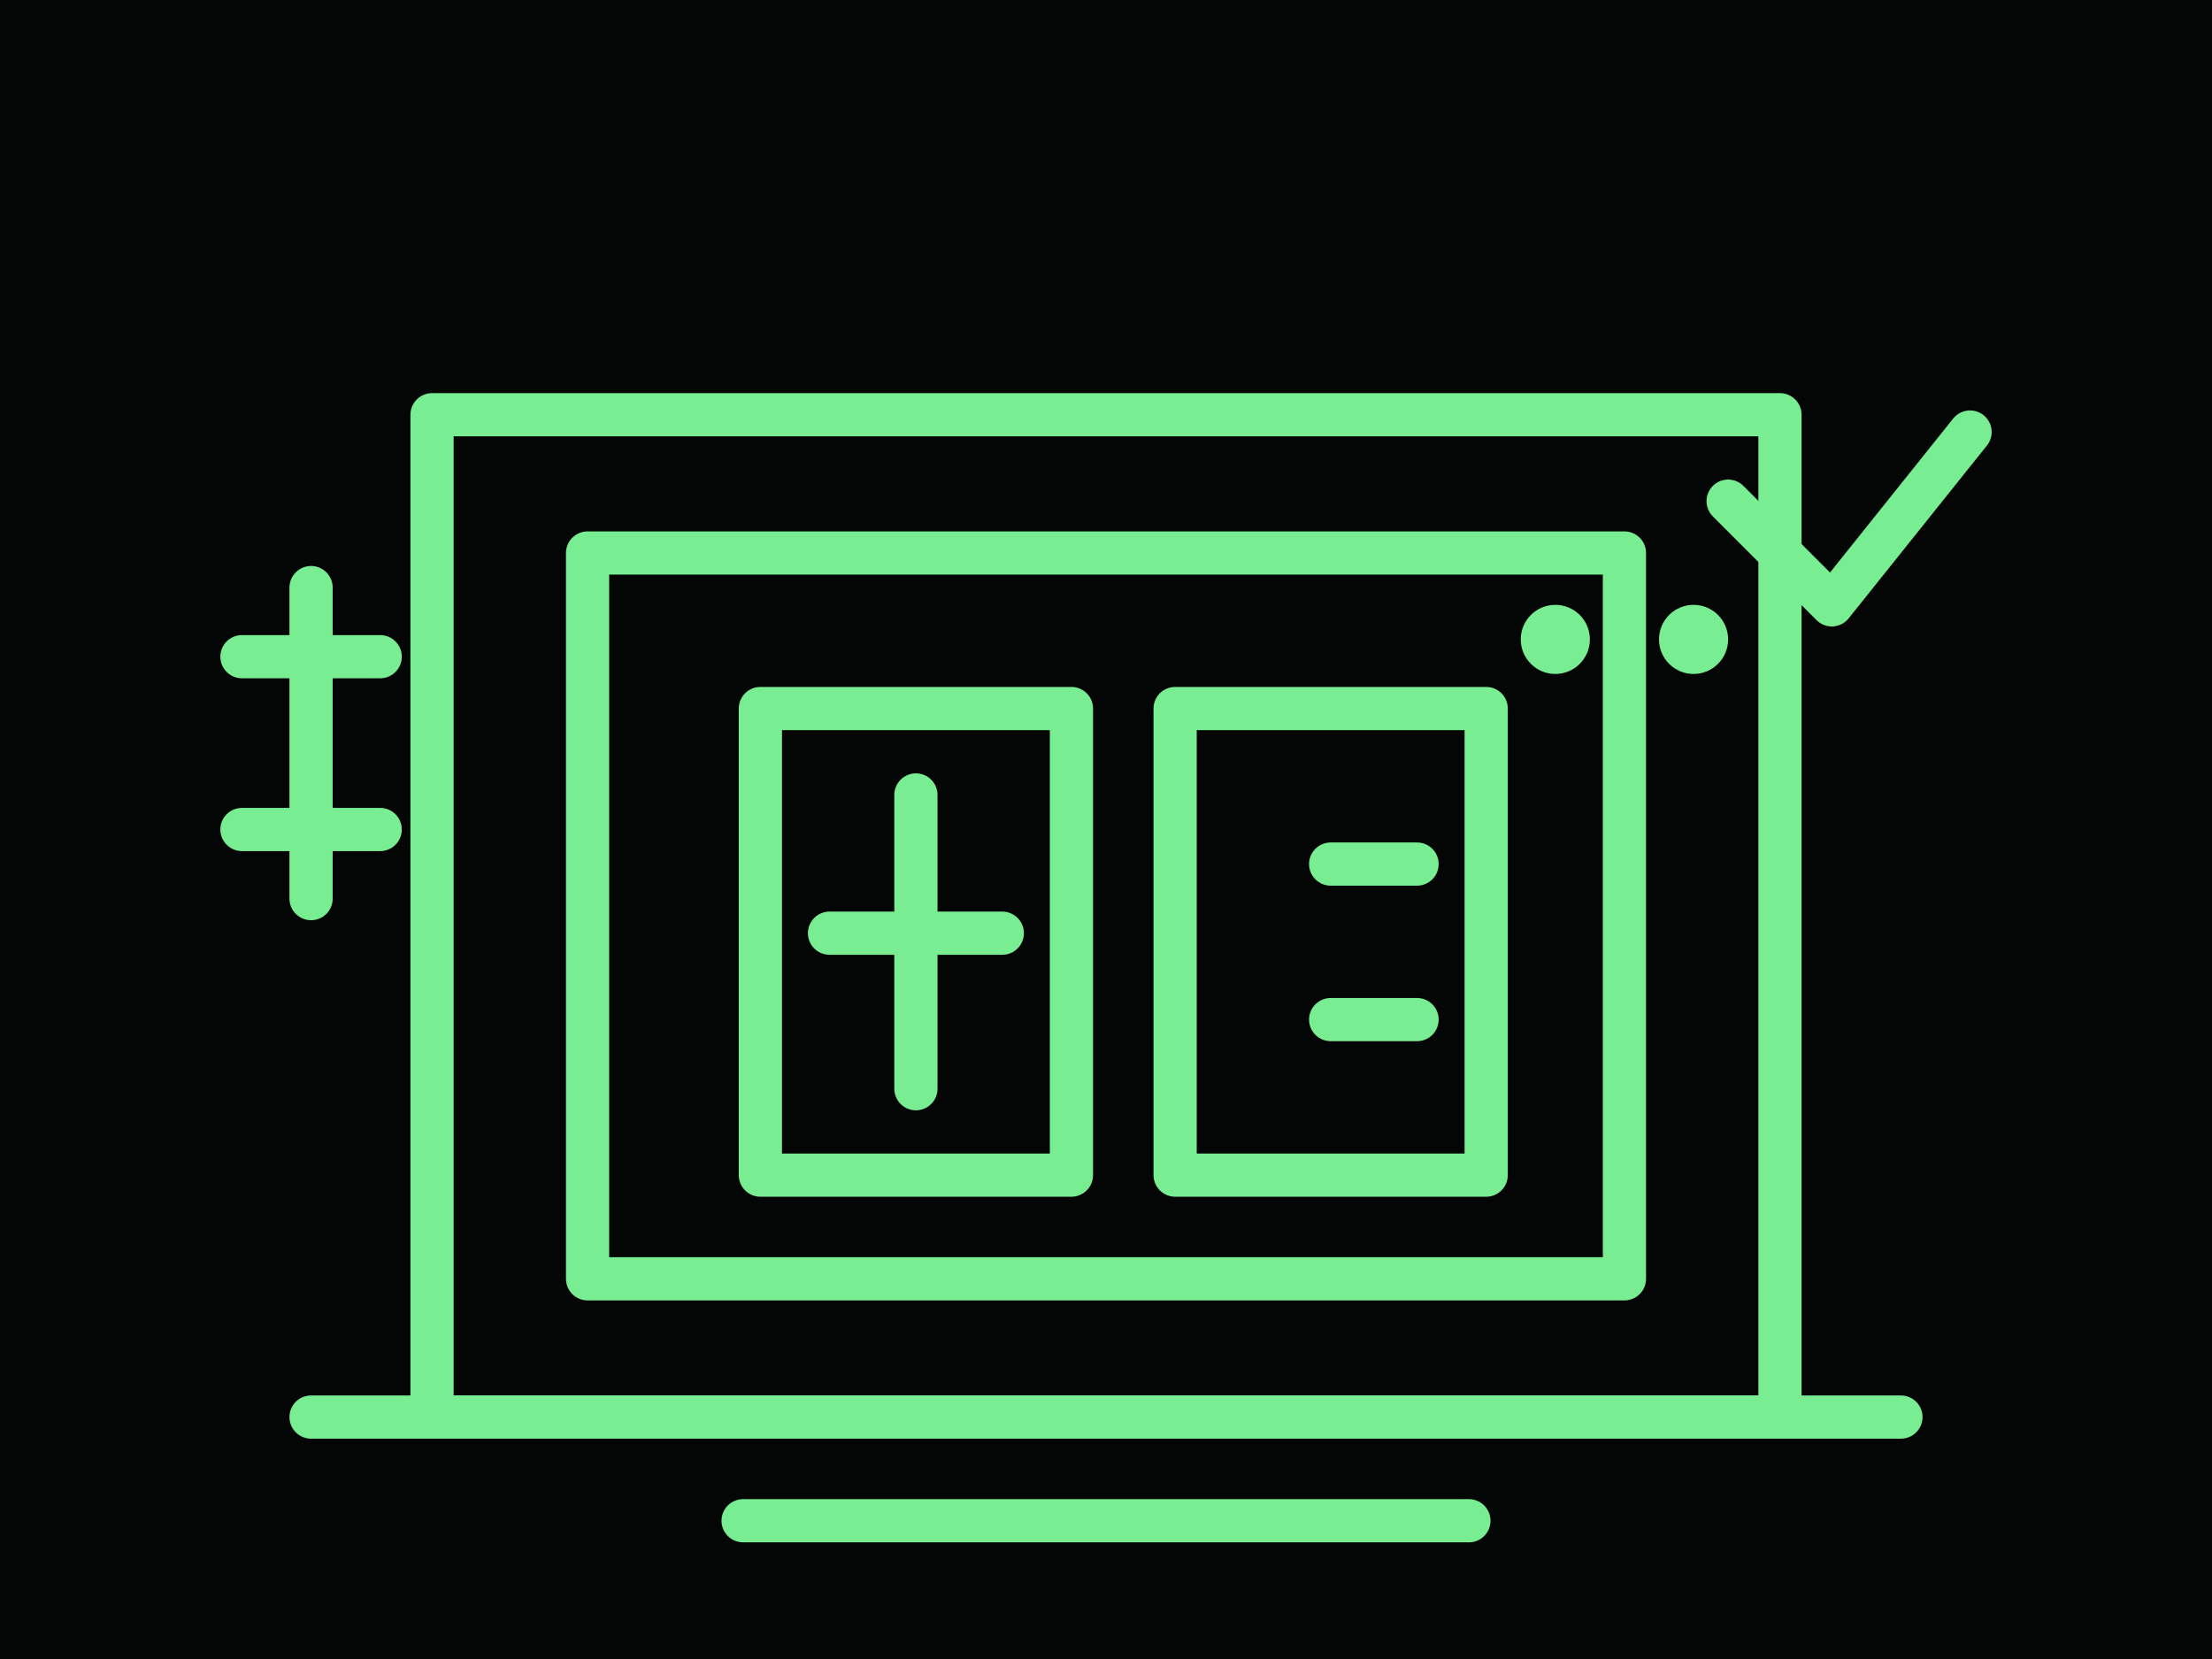
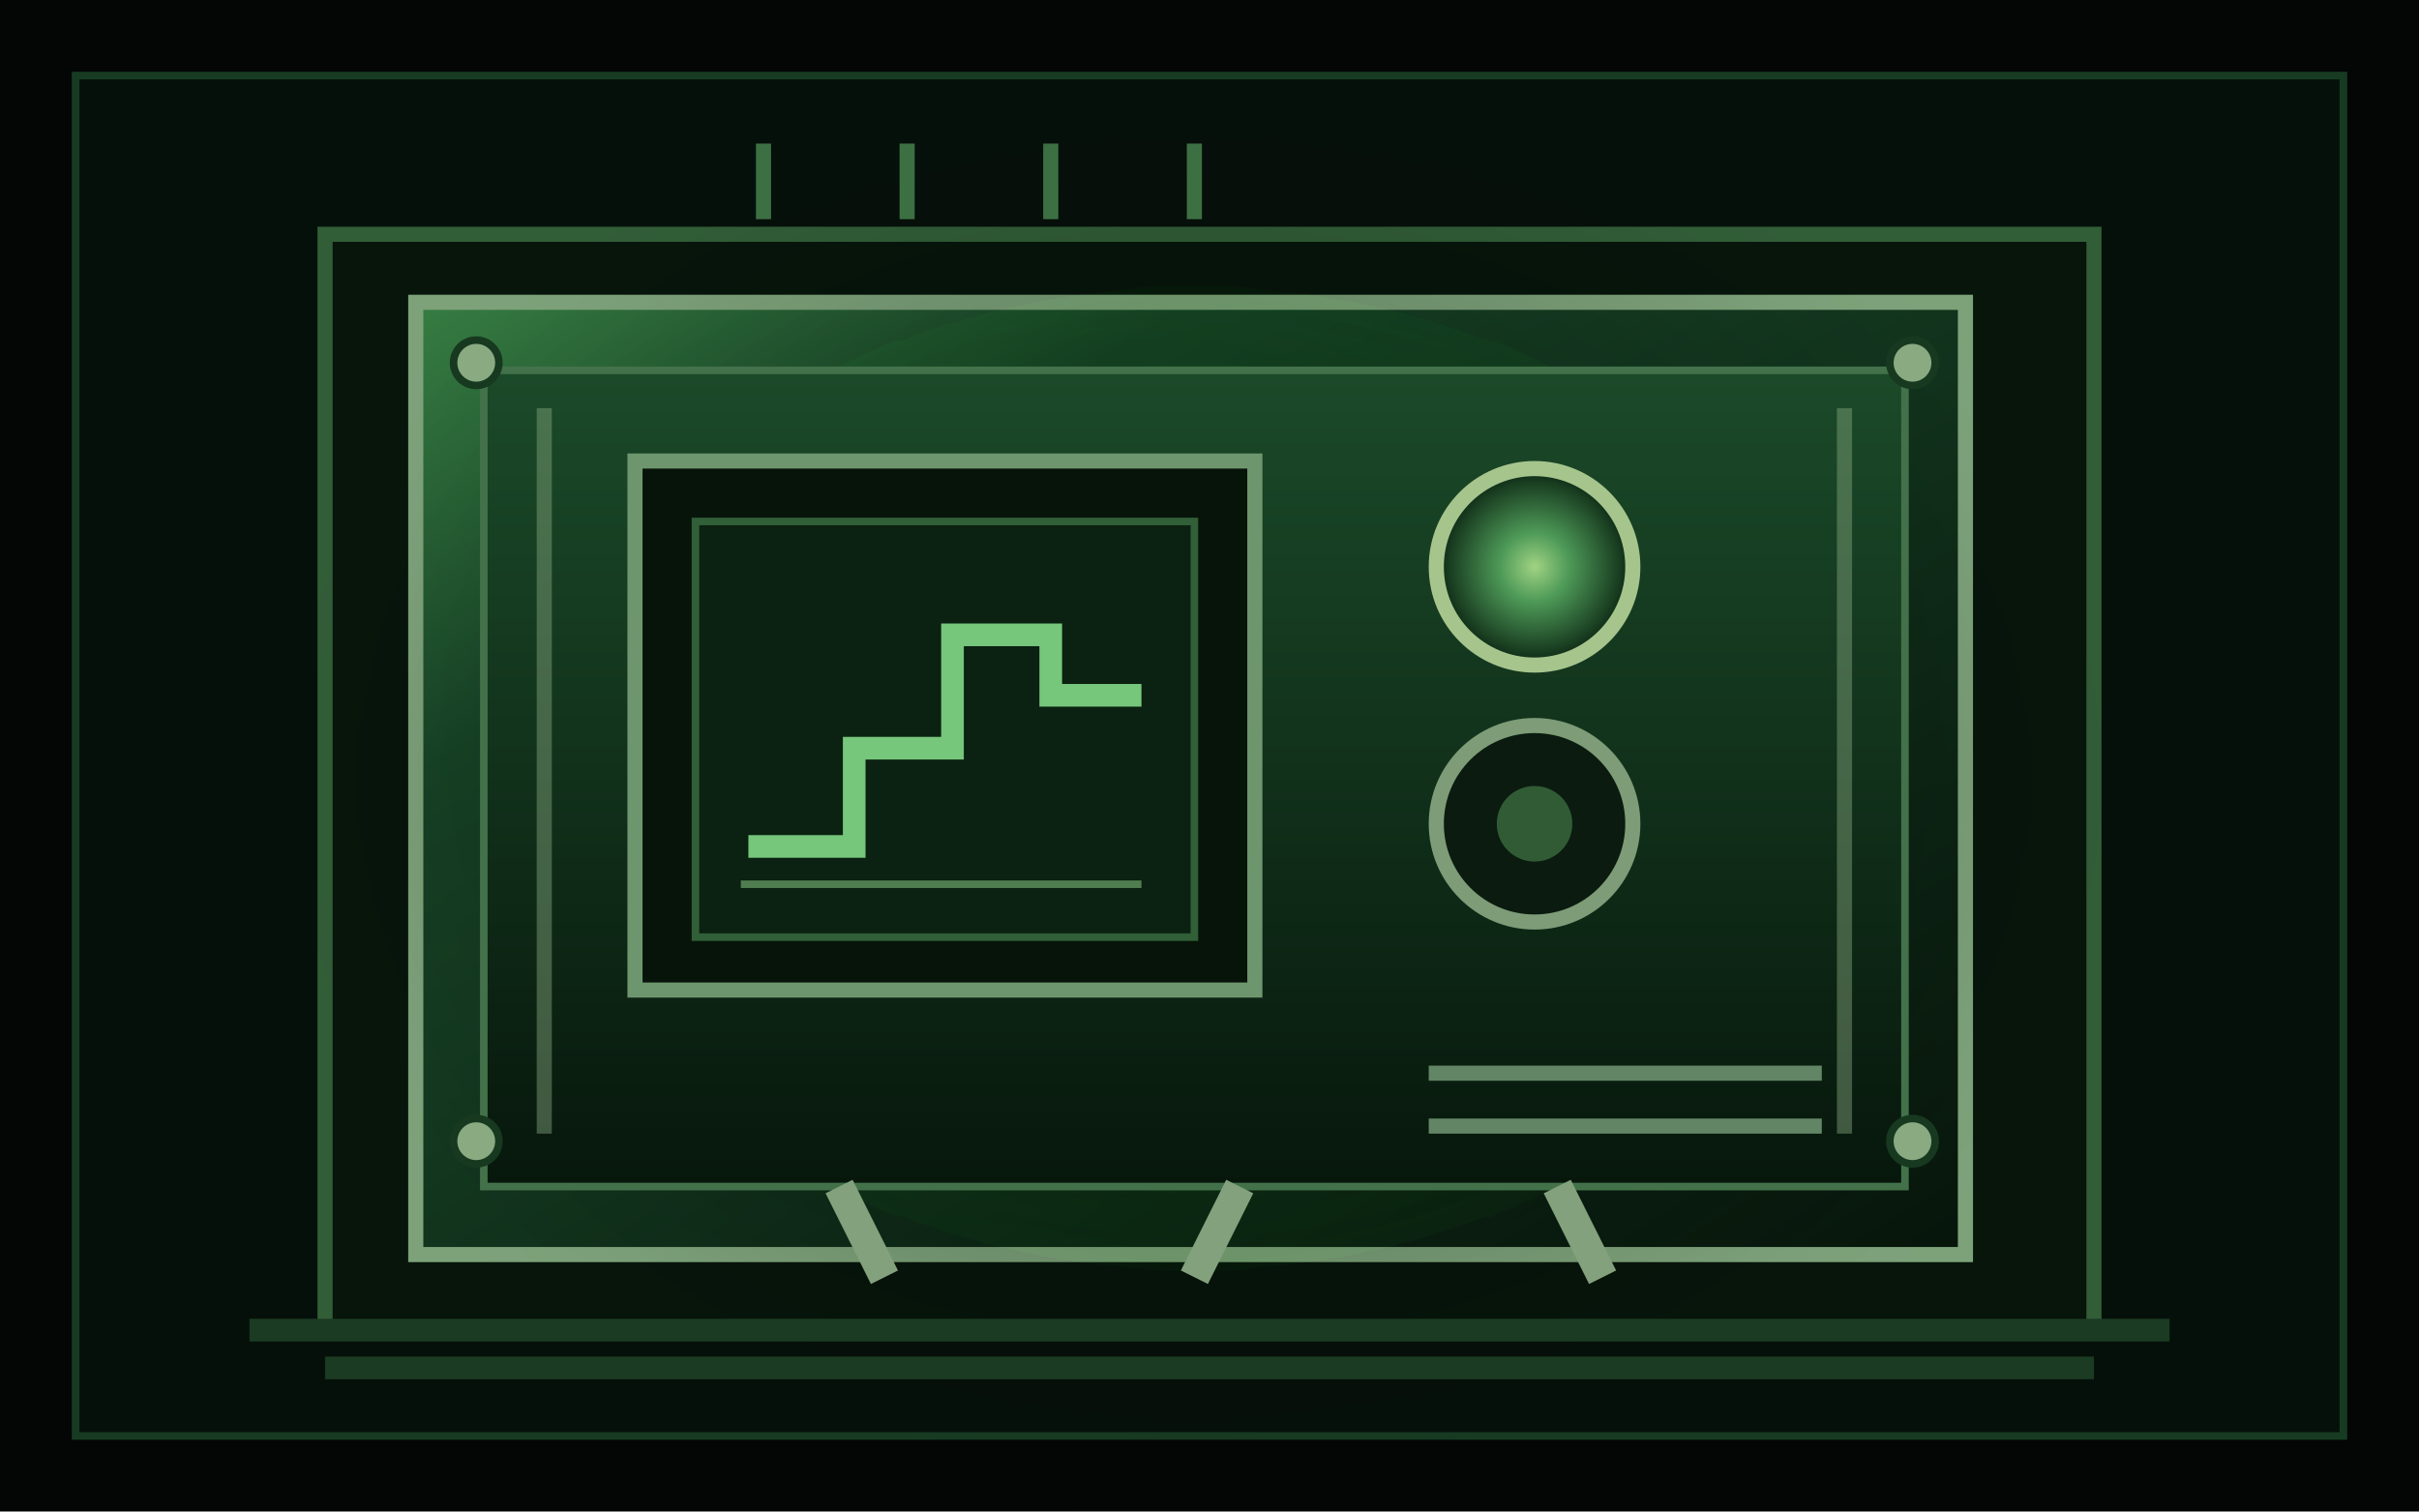
- <svg xmlns="http://www.w3.org/2000/svg" width="128" height="96" viewBox="0 0 128 96" fill="none">
-   <rect width="128" height="96" fill="#030604" />
-   <g stroke="#79ed92" stroke-width="2.5" stroke-linecap="round" stroke-linejoin="round">
-     <path d="M25 24h78v58H25zM34 32h60v42H34z" />
-     <path d="M44 41h18v27H44zM68 41h18v27H68z" />
-     <path d="M53 46v17M48 54h10M77 50h5M77 59h5" />
-     <path d="m100 29 6 6 8-10M18 82h92M43 88h42" />
-     <path d="M18 34v18M14 38h8M14 48h8" />
+ <svg xmlns="http://www.w3.org/2000/svg" width="320" height="200" viewBox="0 0 320 200" role="img" aria-label="非常用電源と切替盤">
+   <defs>
+     <linearGradient id="backup-case" x1="0" y1="0" x2="1" y2="1">
+       <stop stop-color="#367c42" />
+       <stop offset=".25" stop-color="#174326" />
+       <stop offset="1" stop-color="#07150b" />
+     </linearGradient>
+     <linearGradient id="backup-door" x1="0" y1="0" x2="0" y2="1">
+       <stop stop-color="#1b4a29" />
+       <stop offset="1" stop-color="#07170c" />
+     </linearGradient>
+     <radialGradient id="backup-lamp">
+       <stop stop-color="#a1d383" />
+       <stop offset=".35" stop-color="#4e9a58" />
+       <stop offset="1" stop-color="#0b2512" />
+     </radialGradient>
+     <radialGradient id="backup-glow">
+       <stop stop-color="#2c7839" stop-opacity=".45" />
+       <stop offset="1" stop-color="#030604" stop-opacity="0" />
+     </radialGradient>
+     <filter id="backup-blur">
+       <feGaussianBlur stdDeviation="8" />
+     </filter>
+   </defs>
+   <rect width="320" height="200" fill="#030604" />
+   <rect x="10" y="10" width="300" height="180" fill="#06100a" stroke="#173b22" />
+   <path d="M43 31h234v145H43z" fill="#07150b" stroke="#315d37" stroke-width="2" />
+   <path d="M55 40h205v126H55z" fill="url(#backup-case)" stroke="#7da27a" stroke-width="2" />
+   <ellipse cx="158" cy="103" rx="116" ry="90" fill="url(#backup-glow)" filter="url(#backup-blur)" />
+   <path d="M64 49h188v108H64z" fill="url(#backup-door)" stroke="#43724a" />
+   <path d="M72 54v96m172-96v96" stroke="#85a77f" stroke-opacity=".45" stroke-width="2" />
+   <path d="M84 61h82v70H84z" fill="#07140a" stroke="#6e966e" stroke-width="2" />
+   <path d="M92 69h66v55H92z" fill="#0b2111" stroke="#315f38" />
+   <path d="M99 112h14V99h13V84h13v8h12" fill="none" stroke="#76c67b" stroke-width="3" />
+   <path d="M98 117h53" stroke="#507d50" />
+   <circle cx="203" cy="75" r="13" fill="url(#backup-lamp)" stroke="#a6c58d" stroke-width="2" />
+   <circle cx="203" cy="109" r="13" fill="#0b1b0f" stroke="#7d9c77" stroke-width="2" />
+   <circle cx="203" cy="109" r="5" fill="#315b35" />
+   <path d="M189 142h52m-52 7h52" stroke="#618565" stroke-width="2" />
+   <path d="m111 157 6 12m47-12-6 12m48-12 6 12" stroke="#83a17c" stroke-width="4" />
+   <path d="M33 176h254m-244 5h234" stroke="#1b3b22" stroke-width="3" />
+   <path d="M101 29V19m19 10V19m19 10V19m19 10V19" stroke="#3c7043" stroke-width="2" />
+   <g fill="#8aaa82" stroke="#17391f">
+     <circle cx="63" cy="48" r="3" />
+     <circle cx="253" cy="48" r="3" />
+     <circle cx="63" cy="151" r="3" />
+     <circle cx="253" cy="151" r="3" />
  </g>
-   <circle cx="90" cy="37" r="2" fill="#79ed92" />
-   <circle cx="98" cy="37" r="2" fill="#79ed92" />
</svg>
